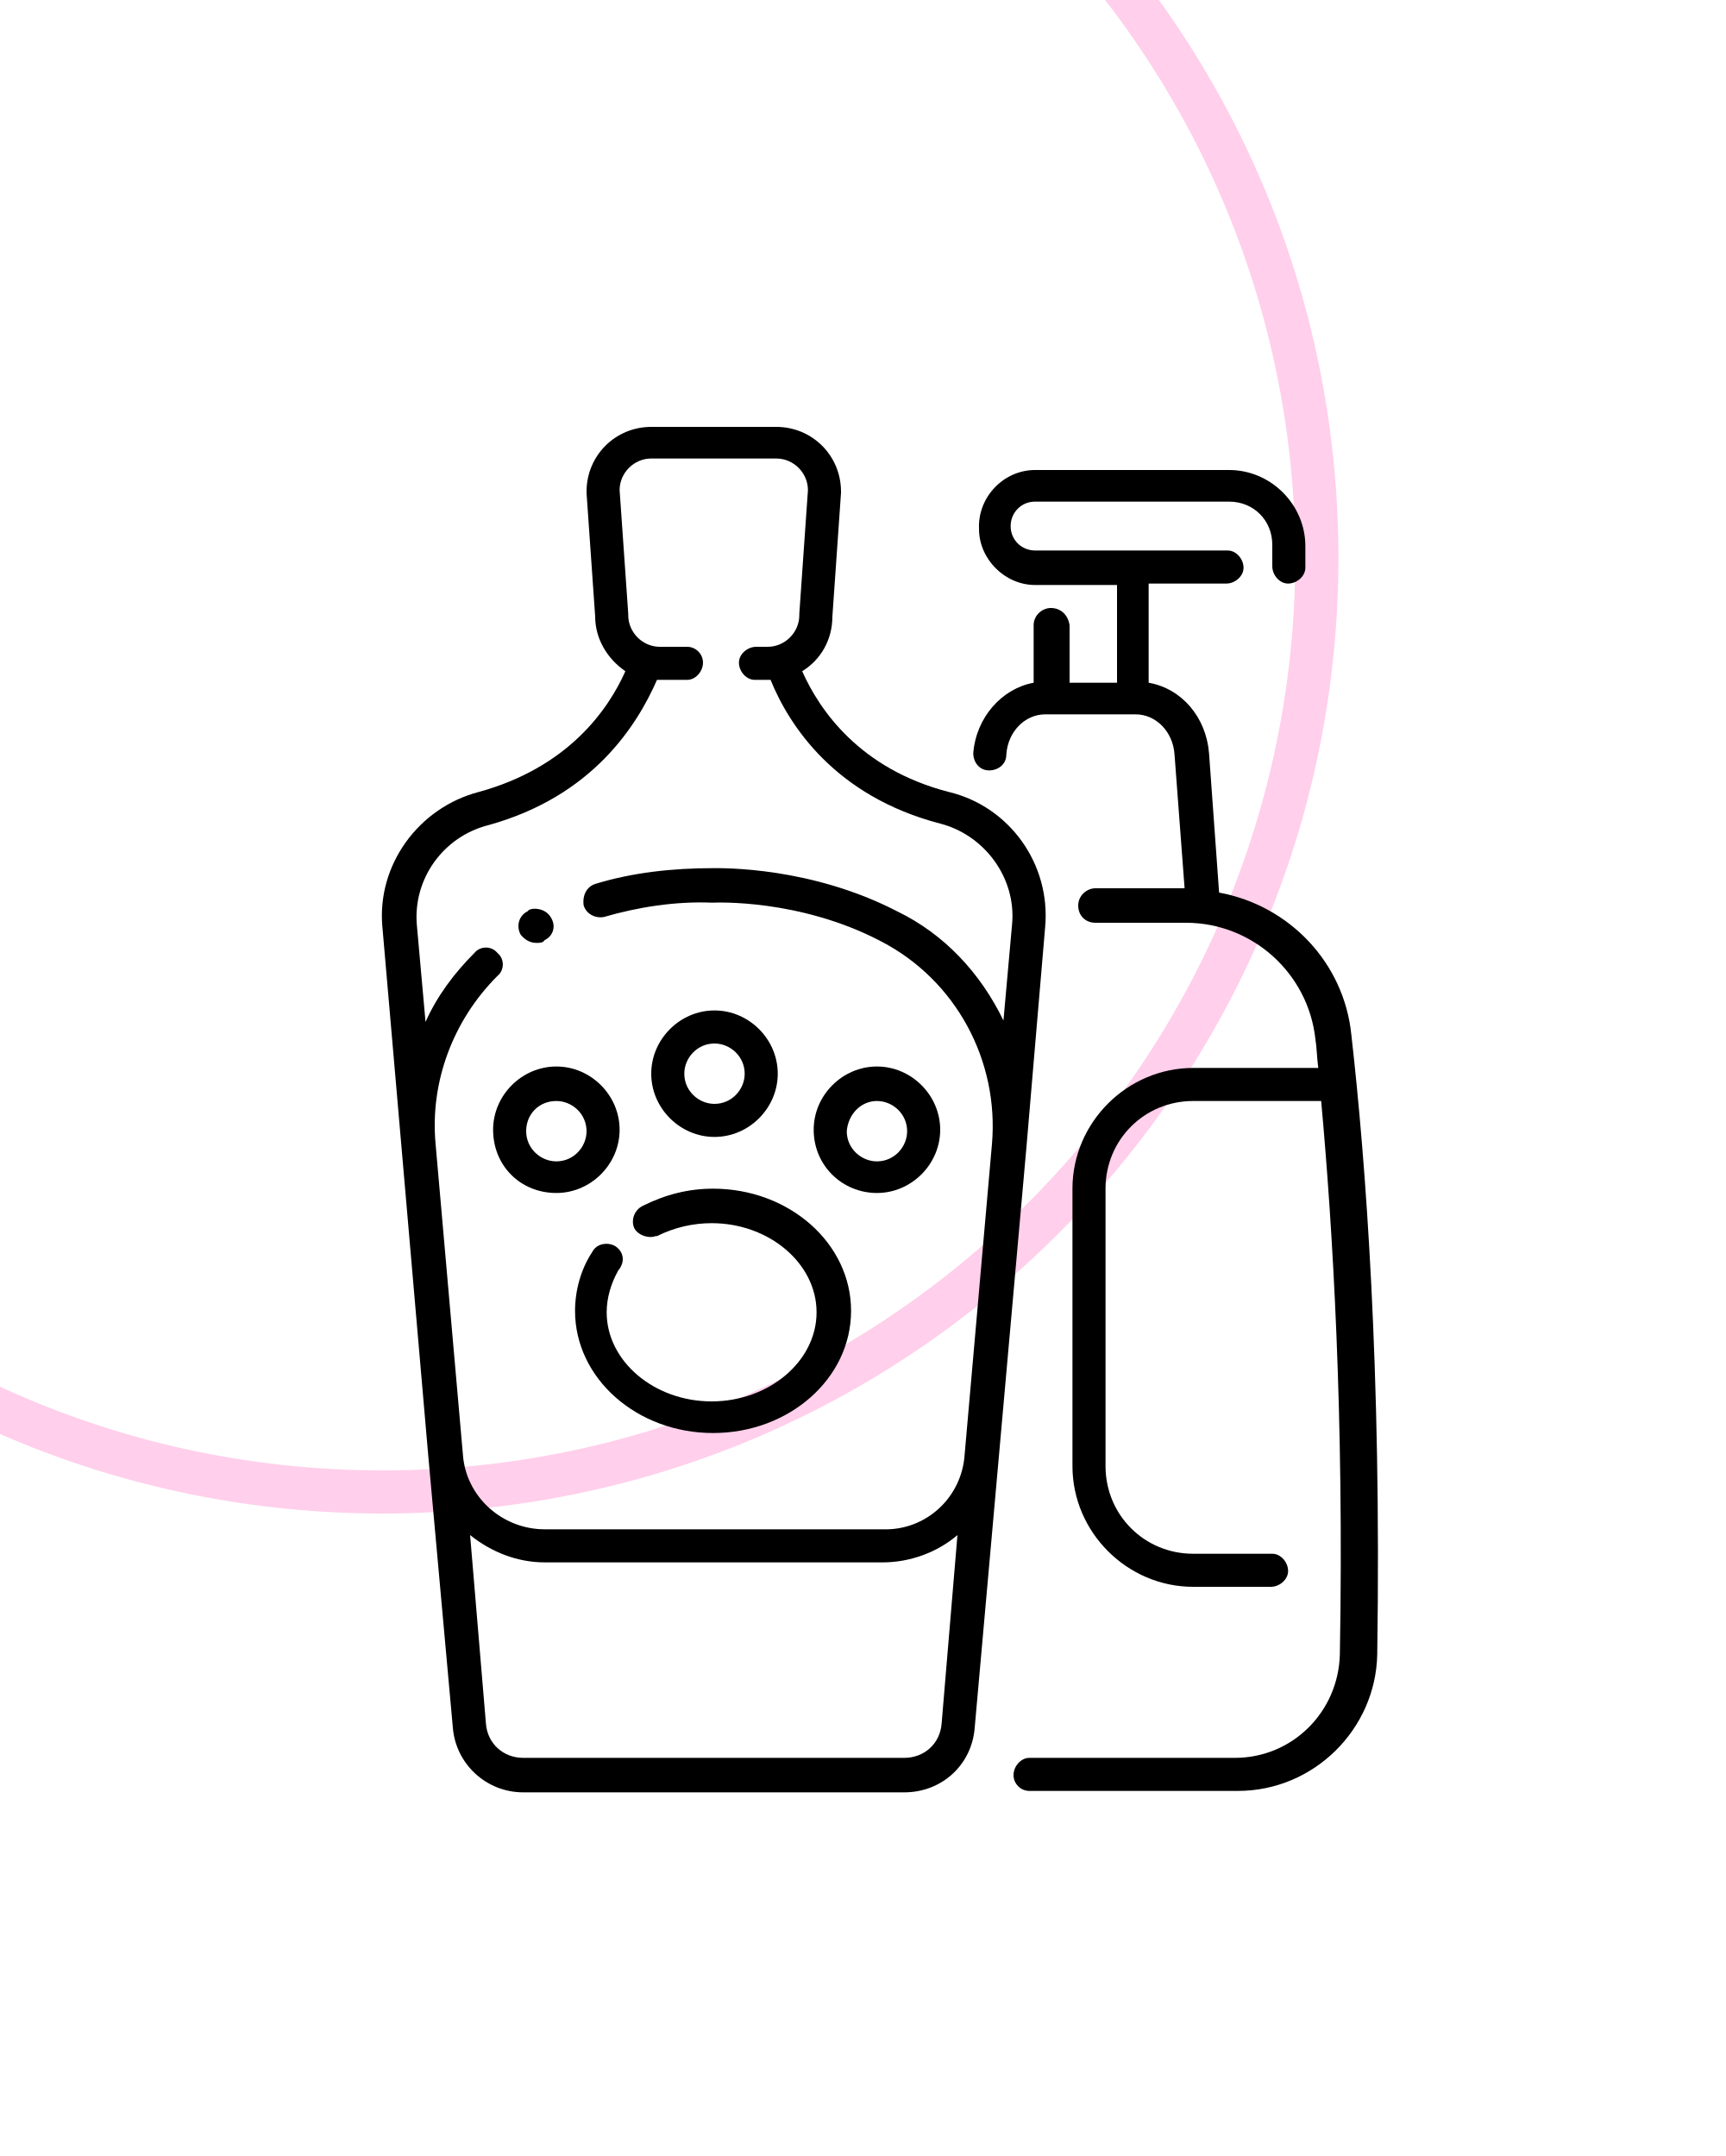
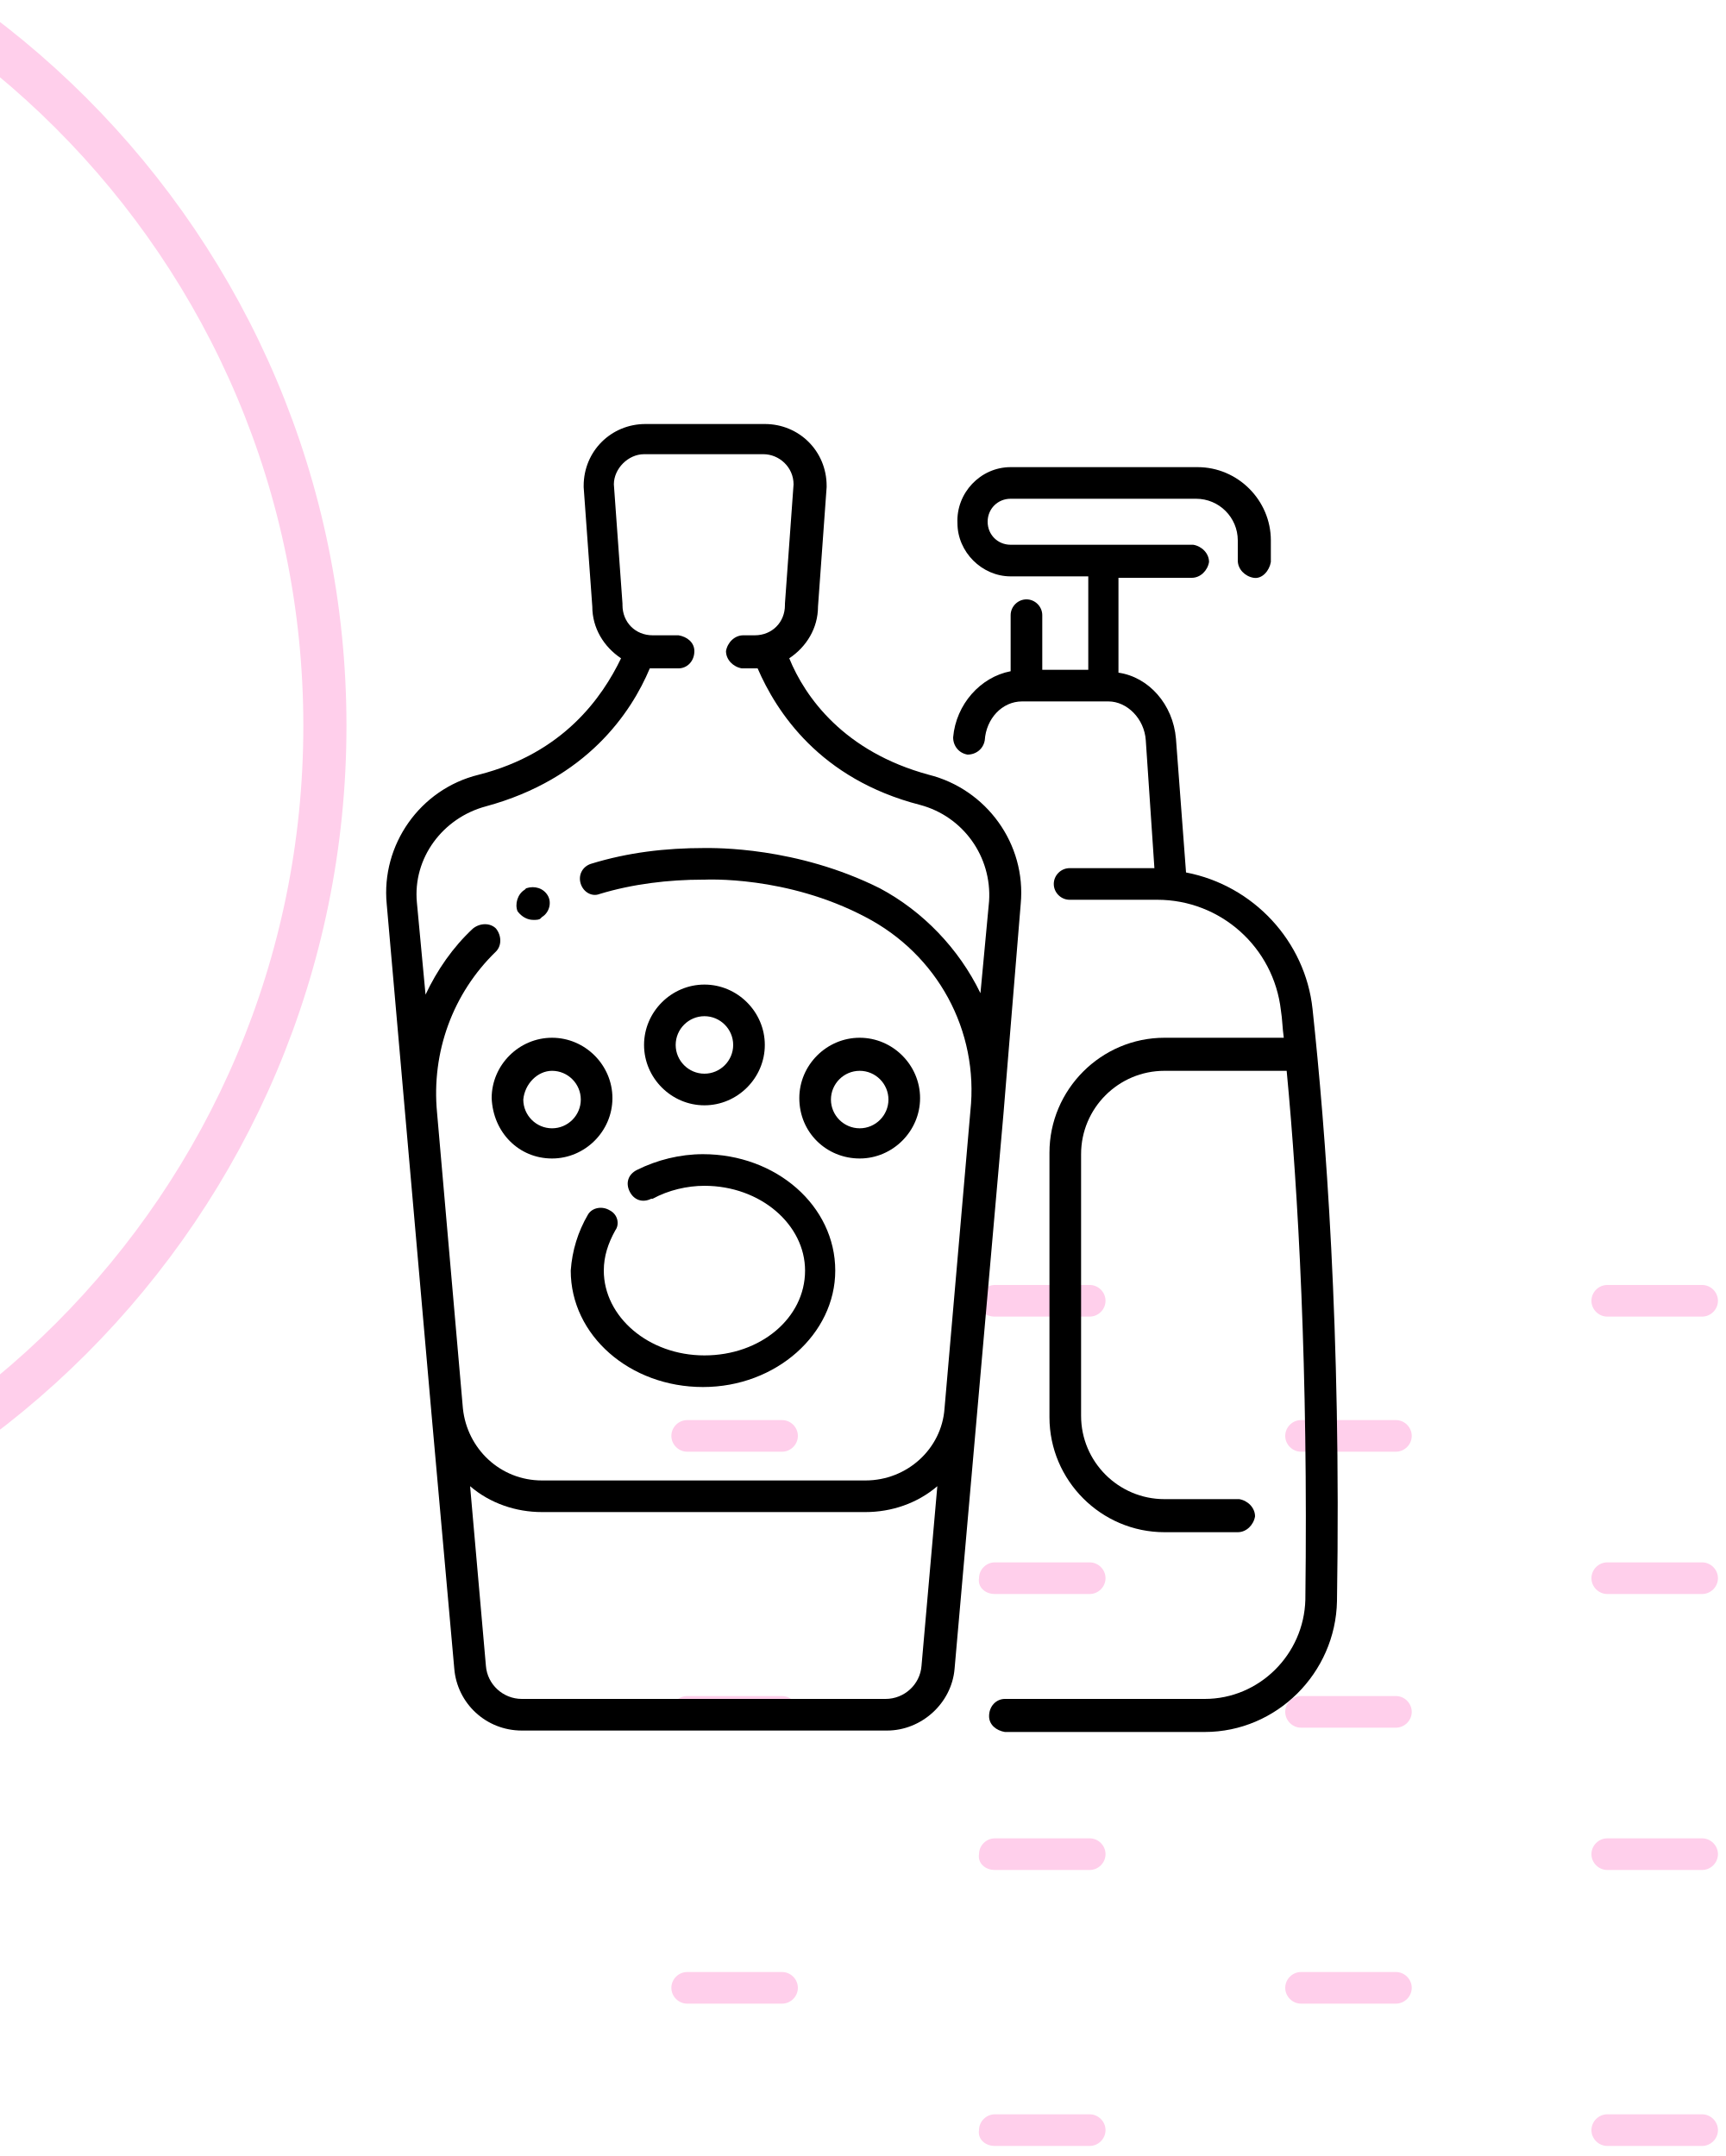
- <svg xmlns="http://www.w3.org/2000/svg" version="1.1" id="Layer_1" x="0px" y="0px" viewBox="0 0 120 150" style="enable-background:new 0 0 120 150;" xml:space="preserve">
+ <svg xmlns="http://www.w3.org/2000/svg" xmlns:xlink="http://www.w3.org/1999/xlink" version="1.1" id="Layer_1" x="0px" y="0px" viewBox="0 0 120 150" style="enable-background:new 0 0 120 150;" xml:space="preserve">
  <style type="text/css">
- 	.st0{fill:none;stroke:#FFCFEB;stroke-width:3;stroke-miterlimit:10;}
+ 	.st0{clip-path:url(#SVGID_1_);}
+ 	.st1{clip-path:url(#SVGID_2_);}
+ 	.st2{fill:#FFCFEB;}
+ 	.st3{clip-path:url(#SVGID_1_);fill:none;stroke:#FFCFEB;stroke-width:3;stroke-miterlimit:10;}
</style>
-   <circle class="st0" cx="26.6" cy="38.8" r="65" />
  <g>
-     <path d="M33.3,55.1c-4.2,1.1-7.1,5.1-6.7,9.4l3.2,36.9l0,0l0,0l1.7,18.8c0.2,2.5,2.3,4.5,4.9,4.5h26.5c2.6,0,4.7-1.9,4.9-4.5   l3.6-40.4l0,0l0,0l1.3-15.3c0.4-4.4-2.5-8.4-6.7-9.4c-6.2-1.6-9-5.7-10.2-8.4c1.3-0.8,2.1-2.2,2.1-3.8l0.6-8.6c0,0,0-0.1,0-0.1   c0-2.5-2-4.5-4.5-4.5h-8.7c-2.5,0-4.5,2-4.5,4.5c0,0,0,0.1,0,0.1l0.6,8.6c0,1.5,0.8,2.9,2.1,3.8C42.3,49.4,39.5,53.4,33.3,55.1z    M65.5,119.9c-0.1,1.4-1.2,2.4-2.6,2.4H36.4c-1.4,0-2.5-1-2.6-2.4l-1.1-13.1c1.5,1.2,3.3,1.9,5.2,1.9h23.5c1.9,0,3.8-0.7,5.2-1.9   L65.5,119.9z M45.7,47.3c0.1,0,0.2,0,0.2,0h1.9c0.6,0,1.1-0.6,1.1-1.2c0-0.6-0.5-1.1-1.1-1.1h-1.9c-1.2,0-2.2-1-2.2-2.2   c0,0,0-0.1,0-0.1l-0.6-8.6c0-1.2,1-2.2,2.2-2.2H54c1.2,0,2.2,1,2.2,2.2l-0.6,8.6c0,0,0,0.1,0,0.1c0,1.2-1,2.2-2.2,2.2c0,0,0,0,0,0   h-0.8c-0.6,0-1.2,0.5-1.2,1.1c0,0.6,0.5,1.2,1.1,1.2c0,0,0.1,0,0.1,0h0.8c0.1,0,0.2,0,0.2,0c1.3,3.2,4.5,8.1,11.8,10   c3.1,0.8,5.3,3.8,5,7L69.8,71c-1.6-3.3-4.1-6-7.4-7.6c-6-3.1-12.1-3-12.8-3c-2.8,0-5.6,0.3-8.2,1.1c-0.6,0.2-0.9,0.8-0.8,1.5   c0.2,0.6,0.8,0.9,1.4,0.8c2.4-0.7,5-1.1,7.5-1h0.1c0.1,0,6-0.3,11.7,2.7c5.2,2.7,8.2,8.3,7.7,14.1l-1.9,21.6l0,0   c-0.2,3-2.7,5.3-5.7,5.2H37.9c-3,0-5.5-2.3-5.7-5.2l-1.9-21.6l0,0c-0.4-4.3,1.2-8.6,4.3-11.7c0.5-0.4,0.5-1.2,0-1.6   c-0.4-0.5-1.2-0.5-1.6,0l0,0c-1.4,1.4-2.6,3-3.4,4.8l-0.6-6.7c-0.3-3.2,1.8-6.2,5-7C41.2,55.4,44.3,50.5,45.7,47.3z" />
-     <path d="M37.3,65.6c0.2,0,0.4,0,0.5-0.1l0.1-0.1c0.6-0.3,0.8-1,0.4-1.6c-0.3-0.5-1-0.7-1.5-0.5l-0.1,0.1c-0.6,0.3-0.8,1-0.5,1.6   C36.5,65.4,36.9,65.6,37.3,65.6L37.3,65.6z" />
-     <path d="M42.8,86.7c-0.5-0.3-1.3-0.2-1.6,0.4c0,0,0,0,0,0c-0.8,1.2-1.2,2.7-1.2,4.1c0,4.7,4.3,8.5,9.6,8.5s9.6-3.8,9.6-8.5   c0-4.7-4.3-8.5-9.6-8.5c-1.7,0-3.3,0.4-4.9,1.2c-0.6,0.3-0.8,1-0.6,1.5s1,0.8,1.5,0.6c0,0,0,0,0.1,0c1.2-0.6,2.5-0.9,3.8-0.9   c4,0,7.3,2.8,7.3,6.2s-3.3,6.2-7.3,6.2s-7.3-2.8-7.3-6.2c0-1,0.3-2,0.8-2.9C43.5,87.8,43.4,87.1,42.8,86.7z" />
-     <path d="M49.7,79.1c2.4,0,4.4-2,4.4-4.4s-2-4.4-4.4-4.4s-4.4,2-4.4,4.4C45.3,77.1,47.3,79.1,49.7,79.1z M49.7,72.6   c1.1,0,2.1,0.9,2.1,2.1c0,1.1-0.9,2.1-2.1,2.1c-1.1,0-2.1-0.9-2.1-2.1C47.6,73.6,48.5,72.6,49.7,72.6z" />
-     <path d="M38.7,83c2.4,0,4.4-2,4.4-4.4c0-2.4-2-4.4-4.4-4.4c-2.4,0-4.4,2-4.4,4.4C34.3,81.1,36.2,83,38.7,83z M38.7,76.6   c1.1,0,2.1,0.9,2.1,2.1c0,1.1-0.9,2.1-2.1,2.1c-1.1,0-2.1-0.9-2.1-2.1l0,0C36.6,77.5,37.5,76.6,38.7,76.6L38.7,76.6z" />
-     <path d="M61,83c2.4,0,4.4-2,4.4-4.4c0-2.4-2-4.4-4.4-4.4c-2.4,0-4.4,2-4.4,4.4C56.6,81.1,58.6,83,61,83z M61,76.6   c1.1,0,2.1,0.9,2.1,2.1c0,1.1-0.9,2.1-2.1,2.1c-1.1,0-2.1-0.9-2.1-2.1l0,0C59,77.5,59.9,76.6,61,76.6L61,76.6z" />
-     <path d="M73.1,42.3c-0.6,0-1.2,0.5-1.2,1.2c0,0,0,0,0,0v4c-2.2,0.4-4,2.4-4.2,4.9c0,0.6,0.4,1.2,1.1,1.2c0.6,0,1.2-0.4,1.2-1.1   c0.1-1.6,1.3-2.8,2.7-2.8h6.3c1.4,0,2.6,1.2,2.7,2.8l0.7,9.3h-6.2c-0.6,0-1.2,0.5-1.2,1.2s0.5,1.2,1.2,1.2h6.3c4.6,0,8.5,3.5,9,8.1   c0.1,0.6,0.1,1.3,0.2,2h-8.7c-4.6,0-8.4,3.8-8.4,8.4V102c0,4.6,3.8,8.4,8.4,8.4h5.4c0.6,0,1.2-0.5,1.2-1.1c0-0.6-0.5-1.2-1.1-1.2   c0,0-0.1,0-0.1,0h-5.4c-3.4,0-6.1-2.7-6.1-6.1V82.7c0-3.4,2.7-6.1,6.1-6.1h8.9c0.8,8.8,1.6,21.8,1.3,38.5c-0.1,4-3.3,7.2-7.3,7.2   H71.6c-0.6,0-1.1,0.6-1.1,1.2c0,0.6,0.5,1.1,1.1,1.1h14.5c5.3,0,9.6-4.3,9.7-9.5C96.1,95.3,95,80.8,94,72c-0.5-5-4.3-9-9.2-9.9   l-0.7-9.7c-0.2-2.5-1.9-4.5-4.2-4.9v-6.9h5.4c0.6,0,1.2-0.5,1.2-1.1c0-0.6-0.5-1.2-1.1-1.2c0,0-0.1,0-0.1,0H72   c-0.9,0-1.7-0.7-1.7-1.7c0-0.9,0.7-1.7,1.7-1.7h13.5c1.7,0,3,1.3,3,3v1.5c0,0.6,0.5,1.2,1.1,1.2c0.6,0,1.2-0.5,1.2-1.1   c0,0,0-0.1,0-0.1V38c0-2.9-2.4-5.3-5.3-5.3H72c-2.2,0-4,1.9-3.9,4.1c0,2.1,1.8,3.9,3.9,3.9h5.7v6.8h-3.3v-4   C74.3,42.8,73.8,42.3,73.1,42.3z" />
+     <defs>
+       <rect id="SVGID_5_" y="0" width="120" height="150" />
+     </defs>
+     <clipPath id="SVGID_1_">
+       <use xlink:href="#SVGID_5_" style="overflow:visible;" />
+     </clipPath>
+     <g class="st0">
+       <defs>
+         <rect id="SVGID_7_" x="44.5" y="88.7" width="82.5" height="89.2" />
+       </defs>
+       <clipPath id="SVGID_2_">
+         <use xlink:href="#SVGID_7_" style="overflow:visible;" />
+       </clipPath>
+       <g class="st1">
+         <path class="st2" d="M47.8,101h6.6c0.6,0,1.1-0.5,1.1-1.1l0,0c0-0.6-0.5-1.1-1.1-1.1h-6.6c-0.6,0-1.1,0.5-1.1,1.1l0,0     C46.7,100.5,47.2,101,47.8,101z" />
+         <path class="st2" d="M47.8,81.7h6.6c0.6,0,1.1-0.5,1.1-1.1v0c0-0.6-0.5-1.1-1.1-1.1h-6.6c-0.6,0-1.1,0.5-1.1,1.1v0     C46.7,81.2,47.2,81.7,47.8,81.7z" />
+         <path class="st2" d="M47.8,120.2h6.6c0.6,0,1.1-0.5,1.1-1.1l0,0c0-0.6-0.5-1.1-1.1-1.1h-6.6c-0.6,0-1.1,0.5-1.1,1.1l0,0     C46.7,119.7,47.2,120.2,47.8,120.2z" />
+         <path class="st2" d="M47.8,139.4h6.6c0.6,0,1.1-0.5,1.1-1.1l0,0c0-0.6-0.5-1.1-1.1-1.1h-6.6c-0.6,0-1.1,0.5-1.1,1.1l0,0     C46.7,138.9,47.2,139.4,47.8,139.4z" />
+         <path class="st2" d="M47.8,158.6h6.6c0.6,0,1.1-0.5,1.1-1.1l0,0c0-0.6-0.5-1.1-1.1-1.1h-6.6c-0.6,0-1.1,0.5-1.1,1.1l0,0     C46.7,158.1,47.2,158.6,47.8,158.6z" />
+         <path class="st2" d="M47.8,177.9h6.6c0.6,0,1.1-0.5,1.1-1.1l0,0c0-0.6-0.5-1.1-1.1-1.1h-6.6c-0.6,0-1.1,0.5-1.1,1.1l0,0     C46.7,177.4,47.2,177.9,47.8,177.9z" />
+         <path class="st2" d="M47.8,197.1h6.6c0.6,0,1.1-0.5,1.1-1.1l0,0c0-0.6-0.5-1.1-1.1-1.1h-6.6c-0.6,0-1.1,0.5-1.1,1.1l0,0     C46.7,196.6,47.2,197.1,47.8,197.1z" />
+         <path class="st2" d="M47.8,216.3h6.6c0.6,0,1.1-0.5,1.1-1.1l0,0c0-0.6-0.5-1.1-1.1-1.1h-6.6c-0.6,0-1.1,0.5-1.1,1.1l0,0     C46.7,215.8,47.2,216.3,47.8,216.3z" />
+         <path class="st2" d="M47.8,235.5h6.6c0.6,0,1.1-0.5,1.1-1.1v0c0-0.6-0.5-1.1-1.1-1.1h-6.6c-0.6,0-1.1,0.5-1.1,1.1v0     C46.7,235,47.2,235.5,47.8,235.5z" />
+         <path class="st2" d="M69.2,110.9h6.6c0.6,0,1.1-0.5,1.1-1.1l0,0c0-0.6-0.5-1.1-1.1-1.1h-6.6c-0.6,0-1.1,0.5-1.1,1.1l0,0     C68,110.4,68.5,110.9,69.2,110.9z" />
+         <path class="st2" d="M69.2,91.6h6.6c0.6,0,1.1-0.5,1.1-1.1l0,0c0-0.6-0.5-1.1-1.1-1.1h-6.6c-0.6,0-1.1,0.5-1.1,1.1l0,0     C68,91.1,68.5,91.6,69.2,91.6z" />
+         <path class="st2" d="M69.2,130.1h6.6c0.6,0,1.1-0.5,1.1-1.1l0,0c0-0.6-0.5-1.1-1.1-1.1h-6.6c-0.6,0-1.1,0.5-1.1,1.1l0,0     C68,129.6,68.5,130.1,69.2,130.1z" />
+         <path class="st2" d="M69.2,149.3h6.6c0.6,0,1.1-0.5,1.1-1.1l0,0c0-0.6-0.5-1.1-1.1-1.1h-6.6c-0.6,0-1.1,0.5-1.1,1.1l0,0     C68,148.8,68.5,149.3,69.2,149.3z" />
+         <path class="st2" d="M69.2,168.5h6.6c0.6,0,1.1-0.5,1.1-1.1v0c0-0.6-0.5-1.1-1.1-1.1h-6.6c-0.6,0-1.1,0.5-1.1,1.1v0     C68,168,68.5,168.5,69.2,168.5z" />
+         <path class="st2" d="M69.2,187.8h6.6c0.6,0,1.1-0.5,1.1-1.1l0,0c0-0.6-0.5-1.1-1.1-1.1h-6.6c-0.6,0-1.1,0.5-1.1,1.1l0,0     C68,187.2,68.5,187.8,69.2,187.8z" />
+         <path class="st2" d="M69.2,207h6.6c0.6,0,1.1-0.5,1.1-1.1l0,0c0-0.6-0.5-1.1-1.1-1.1h-6.6c-0.6,0-1.1,0.5-1.1,1.1l0,0     C68,206.5,68.5,207,69.2,207z" />
+         <path class="st2" d="M69.2,226.2h6.6c0.6,0,1.1-0.5,1.1-1.1l0,0c0-0.6-0.5-1.1-1.1-1.1h-6.6c-0.6,0-1.1,0.5-1.1,1.1l0,0     C68,225.7,68.5,226.2,69.2,226.2z" />
+         <path class="st2" d="M69.2,245.4h6.6c0.6,0,1.1-0.5,1.1-1.1l0,0c0-0.6-0.5-1.1-1.1-1.1h-6.6c-0.6,0-1.1,0.5-1.1,1.1l0,0     C68,244.9,68.5,245.4,69.2,245.4z" />
+         <path class="st2" d="M90.5,101h6.6c0.6,0,1.1-0.5,1.1-1.1l0,0c0-0.6-0.5-1.1-1.1-1.1h-6.6c-0.6,0-1.1,0.5-1.1,1.1l0,0     C89.4,100.5,89.9,101,90.5,101z" />
+         <path class="st2" d="M90.5,81.7h6.6c0.6,0,1.1-0.5,1.1-1.1v0c0-0.6-0.5-1.1-1.1-1.1h-6.6c-0.6,0-1.1,0.5-1.1,1.1v0     C89.4,81.2,89.9,81.7,90.5,81.7z" />
+         <path class="st2" d="M90.5,120.2h6.6c0.6,0,1.1-0.5,1.1-1.1l0,0c0-0.6-0.5-1.1-1.1-1.1h-6.6c-0.6,0-1.1,0.5-1.1,1.1l0,0     C89.4,119.7,89.9,120.2,90.5,120.2z" />
+         <path class="st2" d="M90.5,139.4h6.6c0.6,0,1.1-0.5,1.1-1.1l0,0c0-0.6-0.5-1.1-1.1-1.1h-6.6c-0.6,0-1.1,0.5-1.1,1.1l0,0     C89.4,138.9,89.9,139.4,90.5,139.4z" />
+         <path class="st2" d="M90.5,158.6h6.6c0.6,0,1.1-0.5,1.1-1.1l0,0c0-0.6-0.5-1.1-1.1-1.1h-6.6c-0.6,0-1.1,0.5-1.1,1.1l0,0     C89.4,158.1,89.9,158.6,90.5,158.6z" />
+         <path class="st2" d="M90.5,177.9h6.6c0.6,0,1.1-0.5,1.1-1.1l0,0c0-0.6-0.5-1.1-1.1-1.1h-6.6c-0.6,0-1.1,0.5-1.1,1.1l0,0     C89.4,177.4,89.9,177.9,90.5,177.9z" />
+         <path class="st2" d="M90.5,197.1h6.6c0.6,0,1.1-0.5,1.1-1.1l0,0c0-0.6-0.5-1.1-1.1-1.1h-6.6c-0.6,0-1.1,0.5-1.1,1.1l0,0     C89.4,196.6,89.9,197.1,90.5,197.1z" />
+         <path class="st2" d="M90.5,216.3h6.6c0.6,0,1.1-0.5,1.1-1.1l0,0c0-0.6-0.5-1.1-1.1-1.1h-6.6c-0.6,0-1.1,0.5-1.1,1.1l0,0     C89.4,215.8,89.9,216.3,90.5,216.3z" />
+         <path class="st2" d="M90.5,235.5h6.6c0.6,0,1.1-0.5,1.1-1.1v0c0-0.6-0.5-1.1-1.1-1.1h-6.6c-0.6,0-1.1,0.5-1.1,1.1v0     C89.4,235,89.9,235.5,90.5,235.5z" />
+         <path class="st2" d="M111.8,110.9h6.6c0.6,0,1.1-0.5,1.1-1.1l0,0c0-0.6-0.5-1.1-1.1-1.1h-6.6c-0.6,0-1.1,0.5-1.1,1.1l0,0     C110.7,110.4,111.2,110.9,111.8,110.9z" />
+         <path class="st2" d="M111.8,91.6h6.6c0.6,0,1.1-0.5,1.1-1.1l0,0c0-0.6-0.5-1.1-1.1-1.1h-6.6c-0.6,0-1.1,0.5-1.1,1.1l0,0     C110.7,91.1,111.2,91.6,111.8,91.6z" />
+         <path class="st2" d="M111.8,130.1h6.6c0.6,0,1.1-0.5,1.1-1.1l0,0c0-0.6-0.5-1.1-1.1-1.1h-6.6c-0.6,0-1.1,0.5-1.1,1.1l0,0     C110.7,129.6,111.2,130.1,111.8,130.1z" />
+         <path class="st2" d="M111.8,149.3h6.6c0.6,0,1.1-0.5,1.1-1.1l0,0c0-0.6-0.5-1.1-1.1-1.1h-6.6c-0.6,0-1.1,0.5-1.1,1.1l0,0     C110.7,148.8,111.2,149.3,111.8,149.3z" />
+         <path class="st2" d="M111.8,168.5h6.6c0.6,0,1.1-0.5,1.1-1.1v0c0-0.6-0.5-1.1-1.1-1.1h-6.6c-0.6,0-1.1,0.5-1.1,1.1v0     C110.7,168,111.2,168.5,111.8,168.5z" />
+         <path class="st2" d="M111.8,187.8h6.6c0.6,0,1.1-0.5,1.1-1.1l0,0c0-0.6-0.5-1.1-1.1-1.1h-6.6c-0.6,0-1.1,0.5-1.1,1.1l0,0     C110.7,187.2,111.2,187.8,111.8,187.8z" />
+         <path class="st2" d="M111.8,207h6.6c0.6,0,1.1-0.5,1.1-1.1l0,0c0-0.6-0.5-1.1-1.1-1.1h-6.6c-0.6,0-1.1,0.5-1.1,1.1l0,0     C110.7,206.5,111.2,207,111.8,207z" />
+         <path class="st2" d="M111.8,226.2h6.6c0.6,0,1.1-0.5,1.1-1.1l0,0c0-0.6-0.5-1.1-1.1-1.1h-6.6c-0.6,0-1.1,0.5-1.1,1.1l0,0     C110.7,225.7,111.2,226.2,111.8,226.2z" />
+         <path class="st2" d="M111.8,245.4h6.6c0.6,0,1.1-0.5,1.1-1.1l0,0c0-0.6-0.5-1.1-1.1-1.1h-6.6c-0.6,0-1.1,0.5-1.1,1.1l0,0     C110.7,244.9,111.2,245.4,111.8,245.4z" />
+         <path class="st2" d="M133.1,101h6.6c0.6,0,1.1-0.5,1.1-1.1l0,0c0-0.6-0.5-1.1-1.1-1.1h-6.6c-0.6,0-1.1,0.5-1.1,1.1l0,0     C132,100.5,132.5,101,133.1,101z" />
+         <path class="st2" d="M133.1,81.7h6.6c0.6,0,1.1-0.5,1.1-1.1v0c0-0.6-0.5-1.1-1.1-1.1h-6.6c-0.6,0-1.1,0.5-1.1,1.1v0     C132,81.2,132.5,81.7,133.1,81.7z" />
+         <path class="st2" d="M133.1,120.2h6.6c0.6,0,1.1-0.5,1.1-1.1l0,0c0-0.6-0.5-1.1-1.1-1.1h-6.6c-0.6,0-1.1,0.5-1.1,1.1l0,0     C132,119.7,132.5,120.2,133.1,120.2z" />
+         <path class="st2" d="M133.1,139.4h6.6c0.6,0,1.1-0.5,1.1-1.1l0,0c0-0.6-0.5-1.1-1.1-1.1h-6.6c-0.6,0-1.1,0.5-1.1,1.1l0,0     C132,138.9,132.5,139.4,133.1,139.4z" />
+         <path class="st2" d="M133.1,158.6h6.6c0.6,0,1.1-0.5,1.1-1.1l0,0c0-0.6-0.5-1.1-1.1-1.1h-6.6c-0.6,0-1.1,0.5-1.1,1.1l0,0     C132,158.1,132.5,158.6,133.1,158.6z" />
+         <path class="st2" d="M133.1,177.9h6.6c0.6,0,1.1-0.5,1.1-1.1l0,0c0-0.6-0.5-1.1-1.1-1.1h-6.6c-0.6,0-1.1,0.5-1.1,1.1l0,0     C132,177.4,132.5,177.9,133.1,177.9z" />
+         <path class="st2" d="M133.1,197.1h6.6c0.6,0,1.1-0.5,1.1-1.1l0,0c0-0.6-0.5-1.1-1.1-1.1h-6.6c-0.6,0-1.1,0.5-1.1,1.1l0,0     C132,196.6,132.5,197.1,133.1,197.1z" />
+         <path class="st2" d="M133.1,216.3h6.6c0.6,0,1.1-0.5,1.1-1.1l0,0c0-0.6-0.5-1.1-1.1-1.1h-6.6c-0.6,0-1.1,0.5-1.1,1.1l0,0     C132,215.8,132.5,216.3,133.1,216.3z" />
+         <path class="st2" d="M133.1,235.5h6.6c0.6,0,1.1-0.5,1.1-1.1v0c0-0.6-0.5-1.1-1.1-1.1h-6.6c-0.6,0-1.1,0.5-1.1,1.1v0     C132,235,132.5,235.5,133.1,235.5z" />
+         <path class="st2" d="M154.5,110.9h6.6c0.6,0,1.1-0.5,1.1-1.1l0,0c0-0.6-0.5-1.1-1.1-1.1h-6.6c-0.6,0-1.1,0.5-1.1,1.1l0,0     C153.3,110.4,153.9,110.9,154.5,110.9z" />
+         <path class="st2" d="M154.5,91.6h6.6c0.6,0,1.1-0.5,1.1-1.1l0,0c0-0.6-0.5-1.1-1.1-1.1h-6.6c-0.6,0-1.1,0.5-1.1,1.1l0,0     C153.3,91.1,153.9,91.6,154.5,91.6z" />
+         <path class="st2" d="M154.5,130.1h6.6c0.6,0,1.1-0.5,1.1-1.1l0,0c0-0.6-0.5-1.1-1.1-1.1h-6.6c-0.6,0-1.1,0.5-1.1,1.1l0,0     C153.3,129.6,153.9,130.1,154.5,130.1z" />
+         <path class="st2" d="M154.5,149.3h6.6c0.6,0,1.1-0.5,1.1-1.1l0,0c0-0.6-0.5-1.1-1.1-1.1h-6.6c-0.6,0-1.1,0.5-1.1,1.1l0,0     C153.3,148.8,153.9,149.3,154.5,149.3z" />
+         <path class="st2" d="M154.5,168.5h6.6c0.6,0,1.1-0.5,1.1-1.1v0c0-0.6-0.5-1.1-1.1-1.1h-6.6c-0.6,0-1.1,0.5-1.1,1.1v0     C153.3,168,153.9,168.5,154.5,168.5z" />
+         <path class="st2" d="M154.5,187.8h6.6c0.6,0,1.1-0.5,1.1-1.1l0,0c0-0.6-0.5-1.1-1.1-1.1h-6.6c-0.6,0-1.1,0.5-1.1,1.1l0,0     C153.3,187.2,153.9,187.8,154.5,187.8z" />
+         <path class="st2" d="M154.5,207h6.6c0.6,0,1.1-0.5,1.1-1.1l0,0c0-0.6-0.5-1.1-1.1-1.1h-6.6c-0.6,0-1.1,0.5-1.1,1.1l0,0     C153.3,206.5,153.9,207,154.5,207z" />
+         <path class="st2" d="M154.5,226.2h6.6c0.6,0,1.1-0.5,1.1-1.1l0,0c0-0.6-0.5-1.1-1.1-1.1h-6.6c-0.6,0-1.1,0.5-1.1,1.1l0,0     C153.3,225.7,153.9,226.2,154.5,226.2z" />
+         <path class="st2" d="M154.5,245.4h6.6c0.6,0,1.1-0.5,1.1-1.1l0,0c0-0.6-0.5-1.1-1.1-1.1h-6.6c-0.6,0-1.1,0.5-1.1,1.1l0,0     C153.3,244.9,153.9,245.4,154.5,245.4z" />
+       </g>
+     </g>
+     <circle class="st3" cx="-37.7" cy="50.5" r="60.3" />
+     <g class="st0">
+       <path d="M33.3,53.9c-4.1,1-6.8,4.9-6.4,9L30,98.2l0,0l0,0l1.6,17.9c0.2,2.4,2.2,4.3,4.7,4.3h25.4c2.4,0,4.5-1.9,4.7-4.3l3.4-38.6    l0,0l0,0L71,62.9c0.4-4.2-2.4-8-6.4-9c-5.9-1.6-8.6-5.4-9.7-8.1c1.2-0.8,2-2.1,2-3.6l0.6-8.3c0,0,0,0,0-0.1c0-2.4-1.9-4.3-4.3-4.3    h-8.3c-2.4,0-4.3,1.9-4.3,4.3c0,0,0,0,0,0.1l0.6,8.3c0,1.5,0.8,2.8,2,3.6C41.9,48.5,39.2,52.4,33.3,53.9z M64.1,115.9    c-0.1,1.3-1.2,2.3-2.5,2.3H36.3c-1.3,0-2.4-1-2.5-2.3l-1.1-12.5c1.4,1.2,3.2,1.8,5,1.8h22.5c1.8,0,3.6-0.6,5-1.8L64.1,115.9z     M45.2,46.5c0.1,0,0.1,0,0.2,0h1.8c0.6,0,1.1-0.5,1.1-1.2c0-0.6-0.5-1-1.1-1.1h-1.8c-1.2,0-2.1-0.9-2.1-2.1c0,0,0,0,0-0.1    l-0.6-8.3c0-1.1,1-2.1,2.1-2.1h8.3c1.1,0,2.1,0.9,2.1,2.1l-0.6,8.3c0,0,0,0,0,0.1c0,1.2-0.9,2.1-2.1,2.1c0,0,0,0,0,0h-0.8    c-0.6,0-1.1,0.5-1.2,1.1c0,0.6,0.5,1.1,1.1,1.2c0,0,0.1,0,0.1,0h0.8c0.1,0,0.1,0,0.2,0c1.3,3,4.3,7.7,11.3,9.5    c3,0.8,5,3.6,4.8,6.7l-0.6,6.4c-1.5-3.1-4-5.7-7-7.3C55.4,58.9,49.7,59,49,59c-2.7,0-5.3,0.3-7.9,1.1c-0.6,0.2-0.9,0.8-0.7,1.4    c0.2,0.6,0.8,0.9,1.3,0.7c2.3-0.7,4.8-1,7.2-1H49c0.1,0,5.7-0.3,11.2,2.6c5,2.6,7.9,7.9,7.3,13.5L65.7,98l0,0    c-0.2,2.8-2.6,5-5.5,5H37.7c-2.9,0-5.2-2.2-5.5-5l-1.8-20.6l0,0c-0.4-4.2,1.1-8.3,4.1-11.2c0.4-0.4,0.4-1.1,0-1.6    c-0.4-0.4-1.1-0.4-1.6,0l0,0c-1.4,1.3-2.5,2.9-3.3,4.6l-0.6-6.4c-0.3-3.1,1.8-5.9,4.8-6.7C40.8,54.2,43.9,49.6,45.2,46.5z" />
+       <path d="M37.1,64c0.2,0,0.4,0,0.5-0.1l0.1-0.1c0.5-0.3,0.7-1,0.4-1.5c-0.3-0.5-0.9-0.7-1.5-0.5l-0.1,0.1c-0.5,0.3-0.7,1-0.5,1.5    C36.3,63.8,36.7,64,37.1,64L37.1,64z" />
+       <path d="M42.4,84.2c-0.5-0.3-1.2-0.2-1.5,0.3c0,0,0,0,0,0c-0.7,1.2-1.1,2.5-1.2,3.9c0,4.5,4.1,8.1,9.2,8.1s9.2-3.7,9.2-8.1    c0-4.5-4.1-8.1-9.2-8.1c-1.6,0-3.2,0.4-4.6,1.1c-0.6,0.3-0.8,0.9-0.5,1.5s0.9,0.8,1.5,0.5c0,0,0,0,0.1,0c1.1-0.6,2.4-0.9,3.6-0.9    c3.9,0,7,2.7,7,5.9c0,3.3-3.1,5.9-7,5.9s-7-2.7-7-5.9c0-1,0.3-1.9,0.8-2.8C43.1,85.2,43,84.5,42.4,84.2z" />
+       <path d="M49,76.9c2.3,0,4.2-1.9,4.2-4.2c0-2.3-1.9-4.2-4.2-4.2c-2.3,0-4.2,1.9-4.2,4.2C44.8,75,46.7,76.9,49,76.9z M49,70.7    c1.1,0,2,0.9,2,2s-0.9,2-2,2s-2-0.9-2-2C47,71.6,47.9,70.7,49,70.7z" />
+       <path d="M38.4,80.6c2.3,0,4.2-1.9,4.2-4.2c0-2.3-1.9-4.2-4.2-4.2s-4.2,1.9-4.2,4.2C34.3,78.8,36.1,80.6,38.4,80.6z M38.4,74.5    c1.1,0,2,0.9,2,2c0,1.1-0.9,2-2,2s-2-0.9-2-2l0,0C36.5,75.4,37.4,74.5,38.4,74.5L38.4,74.5z" />
+       <path d="M59.8,80.6c2.3,0,4.2-1.9,4.2-4.2c0-2.3-1.9-4.2-4.2-4.2s-4.2,1.9-4.2,4.2C55.6,78.8,57.5,80.6,59.8,80.6z M59.8,74.5    c1.1,0,2,0.9,2,2c0,1.1-0.9,2-2,2c-1.1,0-2-0.9-2-2l0,0C57.8,75.4,58.7,74.5,59.8,74.5L59.8,74.5z" />
+       <path d="M71.4,41.7c-0.6,0-1.1,0.5-1.1,1.1c0,0,0,0,0,0v3.9c-2.1,0.4-3.8,2.3-4,4.6c0,0.6,0.4,1.1,1,1.2c0.6,0,1.1-0.4,1.2-1    c0.1-1.5,1.2-2.7,2.6-2.7h6c1.3,0,2.5,1.2,2.6,2.7l0.6,8.9h-5.9c-0.6,0-1.1,0.5-1.1,1.1c0,0.6,0.5,1.1,1.1,1.1h6.1    c4.4,0,8.1,3.3,8.6,7.7c0.1,0.6,0.1,1.2,0.2,1.9H81c-4.4,0-8,3.6-8,8v18.4c0,4.4,3.6,8,8,8h5.1c0.6,0,1.1-0.5,1.2-1.1    c0-0.6-0.5-1.1-1.1-1.2c0,0-0.1,0-0.1,0H81c-3.2,0-5.8-2.6-5.8-5.8V80.3c0-3.2,2.6-5.8,5.8-5.8h8.5c0.8,8.4,1.5,20.8,1.3,36.8    c-0.1,3.8-3.2,6.9-7,6.9H69.9c-0.6,0-1.1,0.5-1.1,1.2c0,0.6,0.5,1,1.1,1.1h13.9c5,0,9.1-4.1,9.2-9.1c0.3-18.9-0.8-32.8-1.7-41.2    c-0.5-4.7-4.1-8.6-8.8-9.5l-0.7-9.3c-0.2-2.4-1.9-4.3-4-4.6v-6.6h5.1c0.6,0,1.1-0.5,1.2-1.1c0-0.6-0.5-1.1-1.1-1.2    c0,0-0.1,0-0.1,0H70.3c-0.9,0-1.6-0.7-1.6-1.6s0.7-1.6,1.6-1.6h12.9c1.6,0,2.9,1.3,2.9,2.9V39c0,0.6,0.5,1.1,1.1,1.2    s1.1-0.5,1.2-1.1c0,0,0-0.1,0-0.1v-1.4c0-2.8-2.3-5.1-5.1-5.1H70.3c-2.1,0-3.8,1.8-3.7,3.9c0,2,1.7,3.7,3.7,3.7h5.4v6.5h-3.2v-3.8    C72.5,42.2,72,41.7,71.4,41.7z" />
+     </g>
  </g>
</svg>
